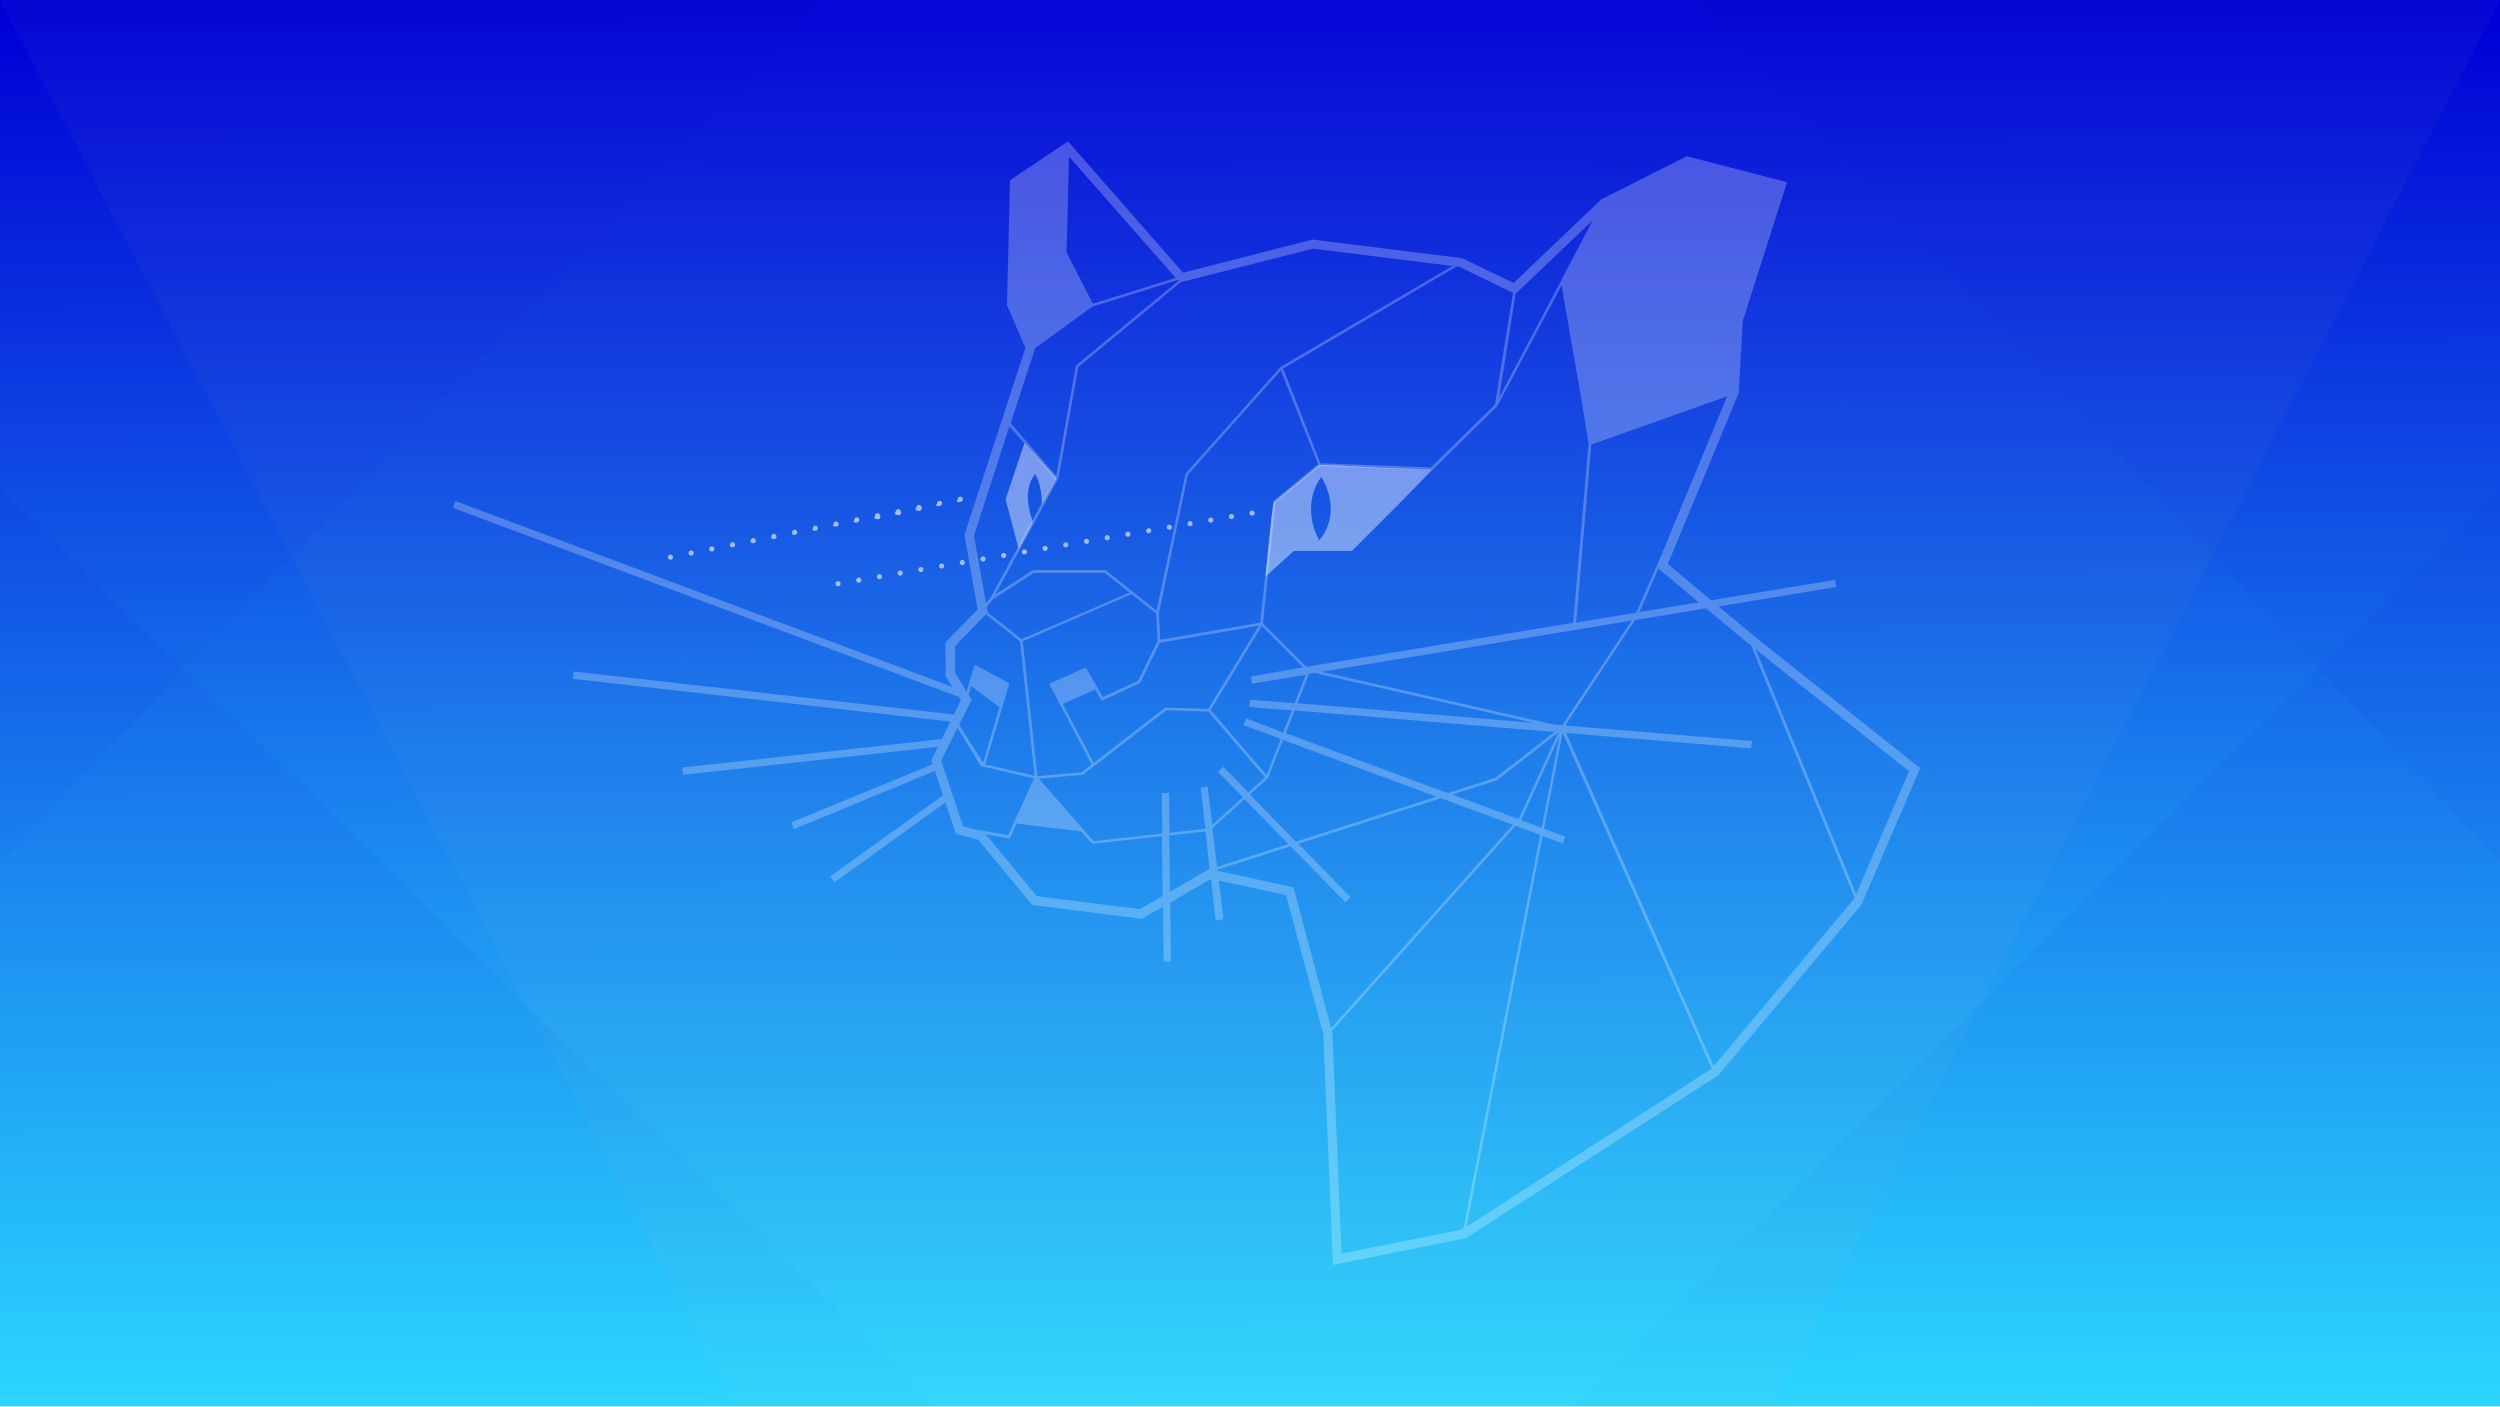
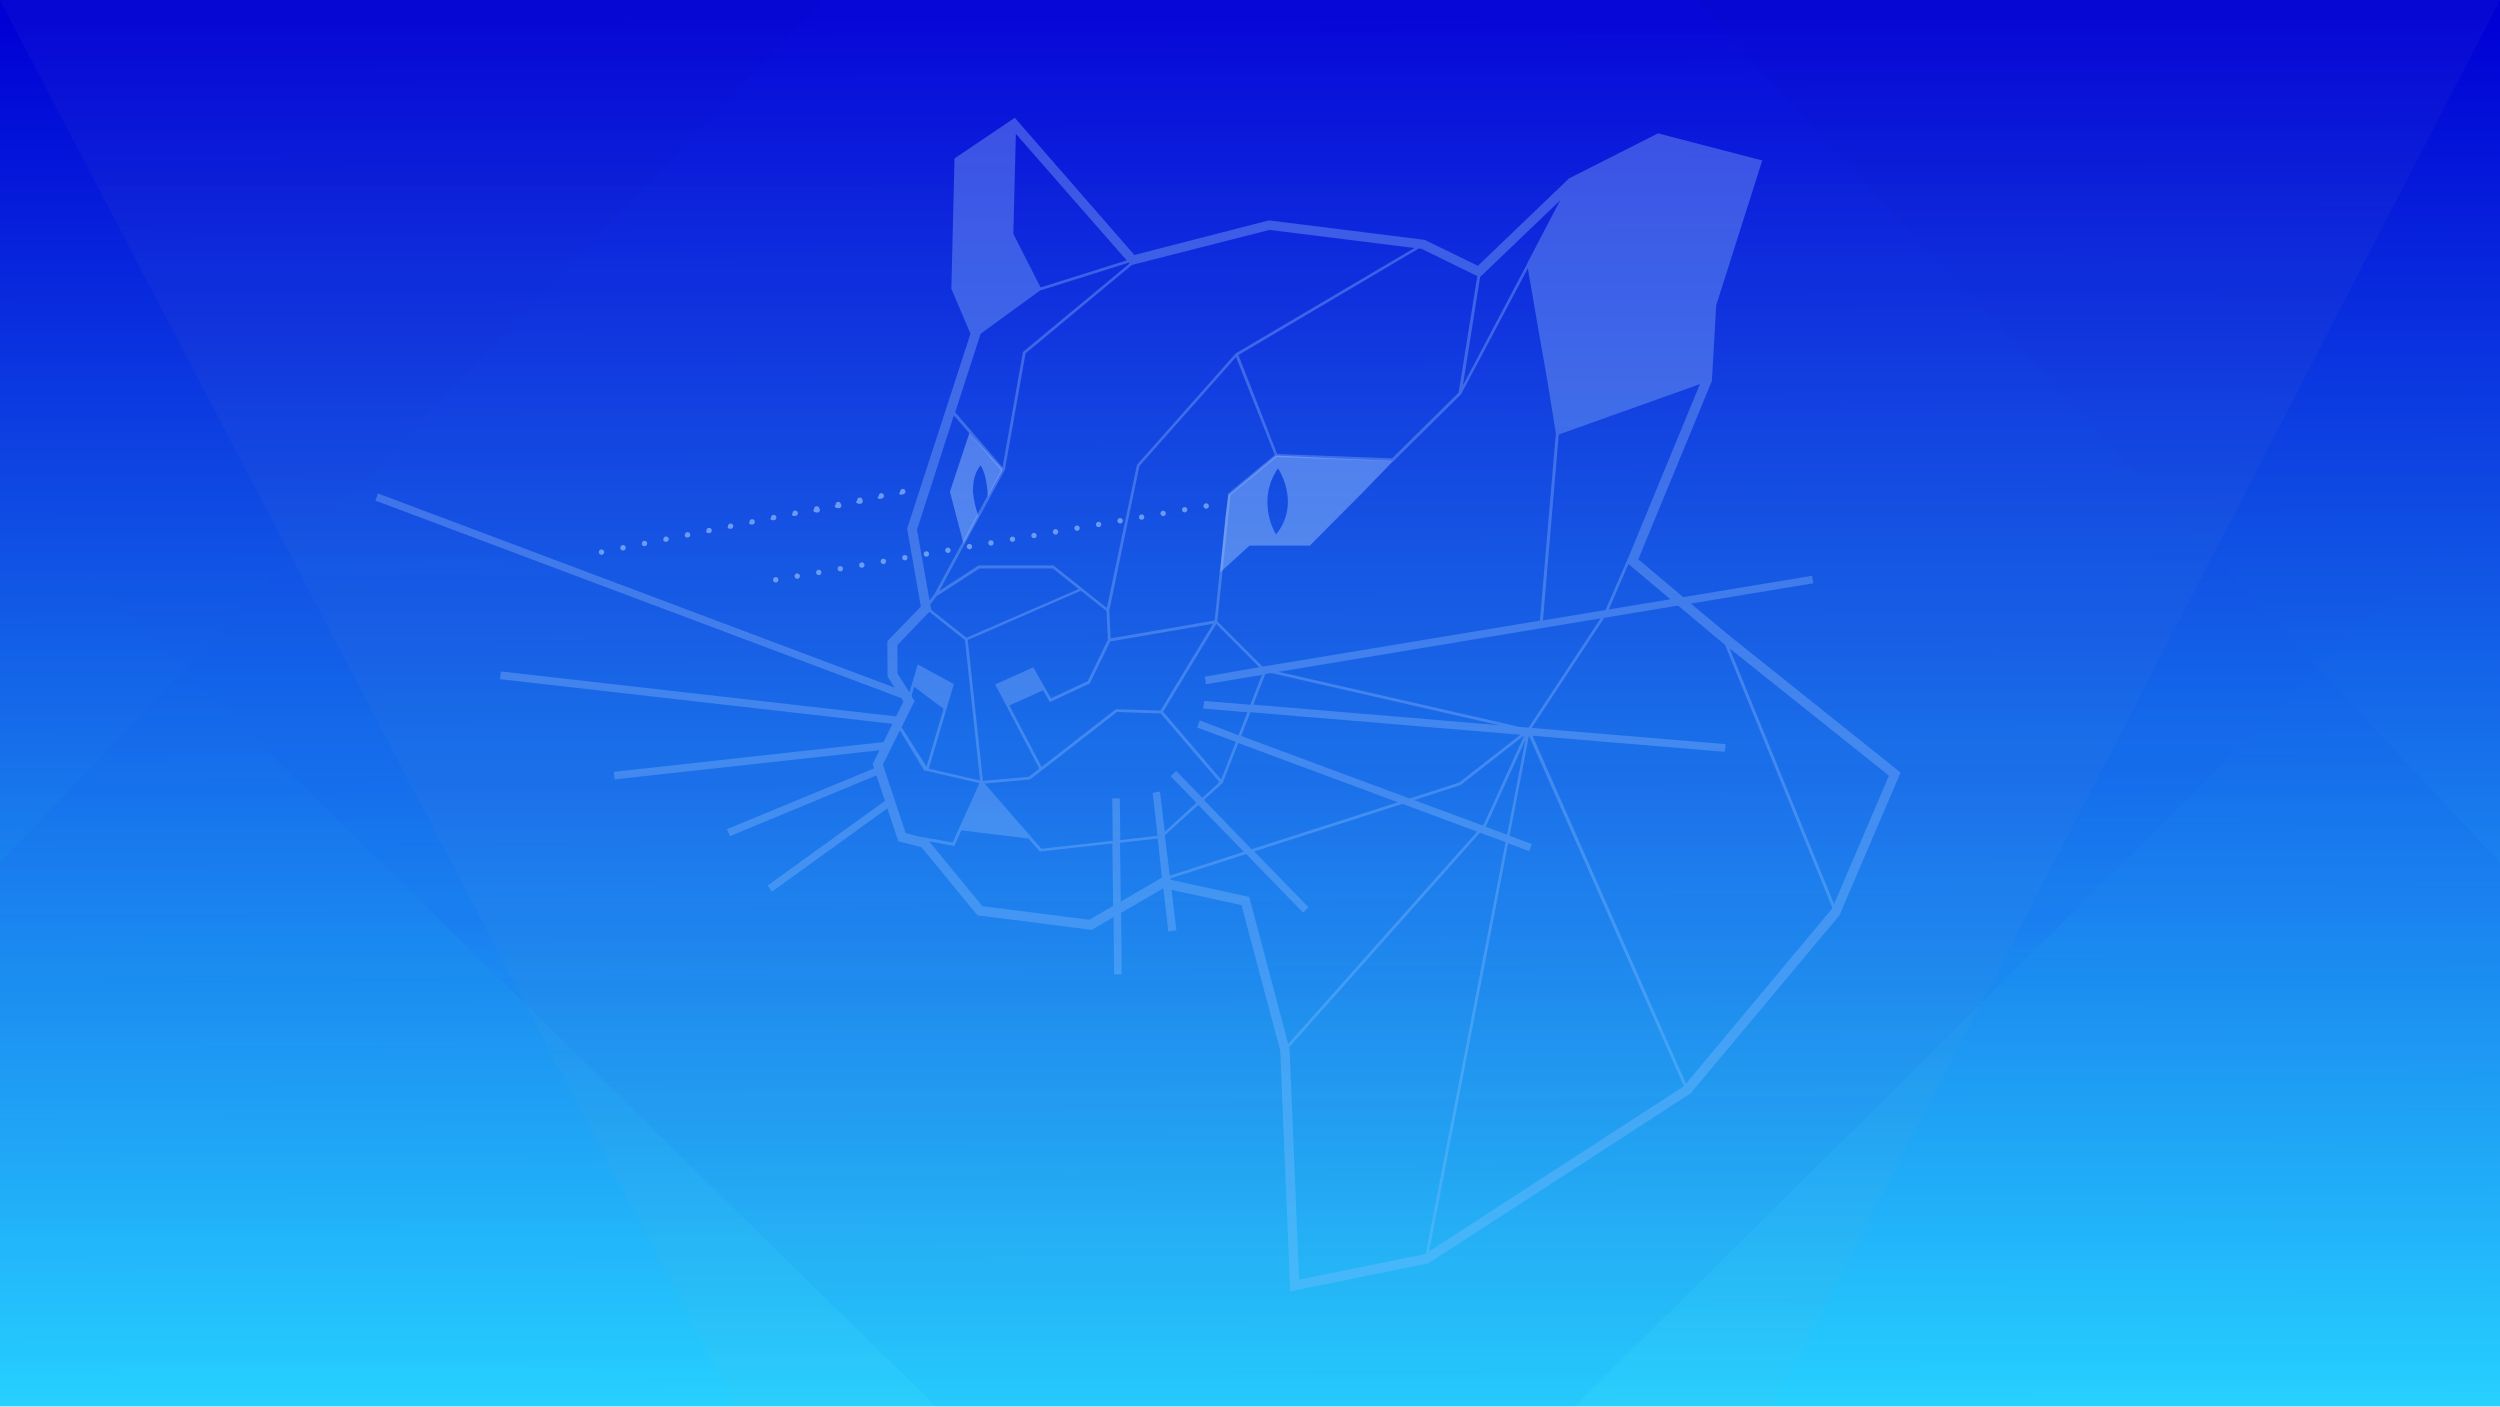
- <svg xmlns="http://www.w3.org/2000/svg" style="isolation:isolate" viewBox="0 0 4096 2304" width="4096pt" height="2304pt" version="1.1" id="svg24">
+ <svg xmlns="http://www.w3.org/2000/svg" xmlns:xlink="http://www.w3.org/1999/xlink" style="isolation:isolate" viewBox="0 0 3072 1728" width="4096" height="2304" version="1.1" id="svg24">
  <defs id="defs5">
+     <linearGradient id="linearGradient881">
+       <stop style="stop-color:#aaccff;stop-opacity:0.102" offset="0" id="stop877" />
+       <stop style="stop-color:#000000;stop-opacity:0.102" offset="1" id="stop879" />
+     </linearGradient>
+     <linearGradient id="linearGradient867">
+       <stop style="stop-color:#aaccff;stop-opacity:0.031" offset="0" id="stop863" />
+       <stop style="stop-color:#000000;stop-opacity:0.102" offset="1" id="stop865" />
+     </linearGradient>
    <clipPath id="_clipPath_iATqGFxonEViPBnL5ZywIMgvc1yaWggz">
-       <rect width="4096" height="2304" id="rect2" />
+       <rect width="4096" height="2304" id="rect2" x="0" y="0" />
    </clipPath>
+     <linearGradient xlink:href="#linearGradient867" id="linearGradient869" x1="1468.902" y1="5.031" x2="1467.132" y2="1728.387" gradientUnits="userSpaceOnUse" />
+     <linearGradient xlink:href="#linearGradient881" id="linearGradient883" x1="1459.58" y1="7.602" x2="1480.182" y2="1726.948" gradientUnits="userSpaceOnUse" />
  </defs>
-   <g clip-path="url(#_clipPath_iATqGFxonEViPBnL5ZywIMgvc1yaWggz)" id="g22">
-     <linearGradient id="_lgradient_3" x1="0.506" y1="0.009" x2="0.508" y2="1.002" gradientTransform="matrix(4096,0,0,2304,0,0)" gradientUnits="userSpaceOnUse">
+   <g clip-path="url(#_clipPath_iATqGFxonEViPBnL5ZywIMgvc1yaWggz)" id="g22" transform="scale(0.75)">
+     <linearGradient id="_lgradient_3" x1="0.506" y1="0.009" x2="0.508" y2="1.002" gradientTransform="scale(4096,2304)" gradientUnits="userSpaceOnUse">
      <stop offset="0%" stop-opacity="1" style="stop-color:#0000d4;stop-opacity:1" id="stop7" />
      <stop offset="100%" stop-opacity="1" style="stop-color:#2ad4ff;stop-opacity:1" id="stop9" />
    </linearGradient>
-     <rect x="0" y="0" width="4096" height="2304" transform="matrix(1,0,0,1,0,0)" fill="url(#_lgradient_3)" id="rect12" />
+     <rect x="0" y="0" width="4096" height="2304" fill="url(#_lgradient_3)" id="rect12" style="fill:url(#_lgradient_3)" />
    <g opacity="0.04" id="g16">
-       <path d=" M 0 0 L 4096 0 L 2904.178 2304 L 1206.044 2304 L 0 0 Z " fill="rgb(189,189,189)" style="mix-blend-mode:darken;" id="path14" />
+       <path d="M 0,0 H 4096 L 2904.178,2304 H 1206.044 Z" fill="#bdbdbd" style="mix-blend-mode:darken" id="path14" />
    </g>
-     <path d=" M 0 1413.032 L 1348.267 0 L 2776.178 0 L 4096 1413.032 L 4096 2304 L 0 2304 L 0 1413.032 Z " fill="rgb(132,132,132)" style="mix-blend-mode:overlay;" id="path18" />
-     <path d=" M 0 801.28 L 0 0 L 4096 0 L 4096 801.28 L 2579.911 2304 L 1533.156 2304 L 0 801.28 Z " fill="rgb(134,134,134)" style="mix-blend-mode:overlay;" id="path20" />
  </g>
-   <g id="Layer_7" data-name="Layer 7" transform="matrix(6.78482,0,0,6.78483,703.9369,205.9233)" style="fill:#ffffff;opacity:0.6">
-     <path class="cls-1" d="m 98,110.71 a 0.63,0.63 0 0 1 0.51,-0.73 v 0 a 0.62,0.62 0 0 1 0.72,0.52 v 0 a 0.62,0.62 0 0 1 -0.51,0.72 H 98.61 A 0.63,0.63 0 0 1 98,110.71 Z m 5,-0.86 a 0.62,0.62 0 0 1 0.51,-0.72 v 0 a 0.62,0.62 0 0 1 0.72,0.51 v 0 a 0.62,0.62 0 0 1 -0.51,0.72 h -0.1 A 0.62,0.62 0 0 1 103,109.85 Z m 5,-0.85 a 0.62,0.62 0 0 1 0.51,-0.72 v 0 a 0.62,0.62 0 0 1 0.72,0.51 v 0 a 0.62,0.62 0 0 1 -0.51,0.72 h -0.1 A 0.63,0.63 0 0 1 108,109 Z m 5,-0.85 a 0.62,0.62 0 0 1 0.51,-0.72 v 0 a 0.63,0.63 0 0 1 0.73,0.51 v 0 a 0.63,0.63 0 0 1 -0.51,0.72 h -0.11 A 0.64,0.64 0 0 1 113,108.15 Z m 5,-0.86 a 0.64,0.64 0 0 1 0.52,-0.72 v 0 a 0.62,0.62 0 0 1 0.72,0.51 v 0 a 0.63,0.63 0 0 1 -0.51,0.73 h -0.11 A 0.63,0.63 0 0 1 118,107.29 Z m 5,-0.85 a 0.62,0.62 0 0 1 0.51,-0.72 v 0 a 0.62,0.62 0 0 1 0.72,0.51 v 0 a 0.63,0.63 0 0 1 -0.51,0.72 h -0.11 A 0.62,0.62 0 0 1 123,106.44 Z m 5,-0.85 a 0.62,0.62 0 0 1 0.51,-0.72 v 0 a 0.62,0.62 0 0 1 0.72,0.51 v 0 a 0.62,0.62 0 0 1 -0.51,0.72 h -0.11 A 0.62,0.62 0 0 1 128,105.59 Z m 5,-0.86 a 0.62,0.62 0 0 1 0.51,-0.72 v 0 a 0.63,0.63 0 0 1 0.72,0.51 v 0 a 0.63,0.63 0 0 1 -0.51,0.73 h -0.11 A 0.61,0.61 0 0 1 133,104.73 Z m 5,-0.85 a 0.62,0.62 0 0 1 0.51,-0.72 v 0 a 0.62,0.62 0 0 1 0.72,0.51 v 0 a 0.62,0.62 0 0 1 -0.51,0.72 h -0.11 A 0.61,0.61 0 0 1 138,103.88 Z m 5,-0.85 a 0.62,0.62 0 0 1 0.51,-0.72 v 0 a 0.62,0.62 0 0 1 0.72,0.51 v 0 a 0.62,0.62 0 0 1 -0.51,0.72 h -0.11 A 0.63,0.63 0 0 1 143,103 Z m 5,-0.86 a 0.61,0.61 0 0 1 0.51,-0.71 v 0 a 0.62,0.62 0 0 1 0.72,0.51 v 0 a 0.62,0.62 0 0 1 -0.51,0.72 h -0.1 A 0.63,0.63 0 0 1 148,102.17 Z m 5,-0.85 a 0.62,0.62 0 0 1 0.51,-0.72 v 0 a 0.62,0.62 0 0 1 0.72,0.51 v 0 a 0.62,0.62 0 0 1 -0.51,0.72 h -0.11 A 0.62,0.62 0 0 1 153,101.32 Z m 5,-0.85 a 0.62,0.62 0 0 1 0.51,-0.72 v 0 a 0.62,0.62 0 0 1 0.72,0.51 v 0 a 0.62,0.62 0 0 1 -0.51,0.72 h -0.1 A 0.63,0.63 0 0 1 158,100.47 Z m 5,-0.85 a 0.63,0.63 0 0 1 0.51,-0.73 v 0 a 0.64,0.64 0 0 1 0.73,0.52 v 0 a 0.64,0.64 0 0 1 -0.52,0.72 h -0.1 A 0.63,0.63 0 0 1 163,99.62 Z m 5,-0.86 a 0.63,0.63 0 0 1 0.51,-0.72 v 0 a 0.63,0.63 0 0 1 0.73,0.51 v 0 a 0.63,0.63 0 0 1 -0.52,0.72 h -0.1 A 0.62,0.62 0 0 1 168,98.76 Z m 5,-0.85 a 0.63,0.63 0 0 1 0.52,-0.72 v 0 a 0.62,0.62 0 0 1 0.72,0.51 v 0 a 0.64,0.64 0 0 1 -0.52,0.72 h -0.1 A 0.63,0.63 0 0 1 173,97.91 Z m 5,-0.85 a 0.63,0.63 0 0 1 0.51,-0.72 v 0 a 0.63,0.63 0 0 1 0.73,0.51 v 0 a 0.62,0.62 0 0 1 -0.51,0.72 h -0.11 A 0.64,0.64 0 0 1 178,97.06 Z m 5,-0.86 a 0.62,0.62 0 0 1 0.51,-0.72 v 0 a 0.62,0.62 0 0 1 0.72,0.51 v 0 a 0.62,0.62 0 0 1 -0.51,0.72 h -0.11 A 0.61,0.61 0 0 1 183,96.2 Z m 5,-0.85 a 0.62,0.62 0 0 1 0.51,-0.72 v 0 a 0.62,0.62 0 0 1 0.72,0.51 v 0 a 0.62,0.62 0 0 1 -0.51,0.72 h -0.11 A 0.62,0.62 0 0 1 188,95.35 Z m 5,-0.85 a 0.62,0.62 0 0 1 0.51,-0.72 v 0 a 0.62,0.62 0 0 1 0.72,0.51 v 0 a 0.62,0.62 0 0 1 -0.51,0.72 h -0.11 A 0.62,0.62 0 0 1 193,94.5 Z m 5,-0.86 a 0.62,0.62 0 0 1 0.51,-0.72 v 0 a 0.63,0.63 0 0 1 0.72,0.51 v 0 a 0.63,0.63 0 0 1 -0.51,0.73 h -0.11 A 0.61,0.61 0 0 1 198,93.64 Z" id="path8" style="fill:#ffffff" />
-     <path class="cls-1" d="m 57.53,104.32 a 0.64,0.64 0 0 1 0.5,-0.74 v 0 a 0.63,0.63 0 0 1 0.73,0.5 v 0 a 0.62,0.62 0 0 1 -0.49,0.73 h -0.12 a 0.63,0.63 0 0 1 -0.62,-0.49 z m 5,-1 a 0.63,0.63 0 0 1 0.49,-0.74 v 0 a 0.63,0.63 0 0 1 0.74,0.49 v 0 a 0.63,0.63 0 0 1 -0.5,0.74 h -0.12 a 0.63,0.63 0 0 1 -0.63,-0.47 z m 5,-1 a 0.62,0.62 0 0 1 0.49,-0.73 v 0 a 0.63,0.63 0 0 1 0.74,0.49 v 0 a 0.64,0.64 0 0 1 -0.5,0.74 H 68.1 a 0.63,0.63 0 0 1 -0.61,-0.47 z m 5,-1 a 0.62,0.62 0 0 1 0.49,-0.73 v 0 a 0.61,0.61 0 0 1 0.73,0.49 v 0 a 0.61,0.61 0 0 1 -0.49,0.73 v 0 h -0.12 v 0 a 0.62,0.62 0 0 1 -0.67,-0.44 z m 5,-1 a 0.63,0.63 0 0 1 0.5,-0.73 v 0 a 0.62,0.62 0 0 1 0.73,0.49 v 0 a 0.61,0.61 0 0 1 -0.49,0.73 h -0.13 a 0.62,0.62 0 0 1 -0.7,-0.42 z m 5,-1 a 0.61,0.61 0 0 1 0.49,-0.73 v 0 a 0.63,0.63 0 0 1 0.74,0.49 v 0 a 0.63,0.63 0 0 1 -0.5,0.73 H 83 a 0.62,0.62 0 0 1 -0.58,-0.4 z m 5,-1 a 0.63,0.63 0 0 1 0.49,-0.74 v 0 a 0.63,0.63 0 0 1 0.73,0.5 v 0 a 0.62,0.62 0 0 1 -0.49,0.73 H 88 a 0.63,0.63 0 0 1 -0.6,-0.38 z m 5,-1 a 0.62,0.62 0 0 1 0.49,-0.73 v 0 a 0.62,0.62 0 0 1 0.73,0.49 v 0 a 0.63,0.63 0 0 1 -0.49,0.74 H 93 a 0.62,0.62 0 0 1 -0.62,-0.38 z m 5,-1 a 0.63,0.63 0 0 1 0.49,-0.73 v 0 a 0.63,0.63 0 0 1 0.74,0.49 v 0 a 0.63,0.63 0 0 1 -0.49,0.74 H 98 a 0.63,0.63 0 0 1 -0.65,-0.36 z m 5,-1 a 0.61,0.61 0 0 1 0.49,-0.73 v 0 a 0.63,0.63 0 0 1 0.74,0.49 v 0 a 0.63,0.63 0 0 1 -0.5,0.73 v 0 h -0.12 v 0 a 0.63,0.63 0 0 1 -0.81,-0.33 z m 5,-1 a 0.61,0.61 0 0 1 0.49,-0.73 v 0 a 0.61,0.61 0 0 1 0.73,0.49 v 0 A 0.61,0.61 0 0 1 108,95 h -0.12 a 0.62,0.62 0 0 1 -0.57,-0.5 z m 5,-1 a 0.64,0.64 0 0 1 0.5,-0.74 v 0 a 0.64,0.64 0 0 1 0.73,0.5 v 0 A 0.62,0.62 0 0 1 113,94 h -0.13 a 0.62,0.62 0 0 1 -0.59,-0.48 z m 5,-1 a 0.63,0.63 0 0 1 0.49,-0.74 v 0 a 0.64,0.64 0 0 1 0.74,0.49 v 0 A 0.64,0.64 0 0 1 118,93 h -0.13 a 0.63,0.63 0 0 1 -0.61,-0.46 z m 5,-1 a 0.63,0.63 0 0 1 0.49,-0.74 v 0 a 0.61,0.61 0 0 1 0.73,0.49 v 0 a 0.63,0.63 0 0 1 -0.49,0.74 h -0.12 a 0.63,0.63 0 0 1 -0.9,-0.25 z m 5,-1 a 0.62,0.62 0 0 1 0.49,-0.73 v 0 a 0.62,0.62 0 0 1 0.73,0.49 v 0 a 0.63,0.63 0 0 1 -0.49,0.74 h -0.12 a 0.62,0.62 0 0 1 -0.92,-0.25 z" id="path10" style="fill:#ffffff" />
-     <path class="cls-1" d="m 229.26,82.57 v 0 L 214.88,81.88 203.8,91 l -0.65,4.88 -1.3,13 6.84,-6.19 h 14 l 12.38,-12.38 7,-7.2 z m -14.42,17.55 a 15,15 0 0 1 -2,-7.63 13.28,13.28 0 0 1 2.46,-7.67 15,15 0 0 1 2.3,7.8 11.79,11.79 0 0 1 -2.76,7.5 z" id="path12" style="fill:#ffffff;opacity:0.7" />
-     <path class="cls-1" d="m 144.43,90.18 c 0,-3.33 0.85,-4.84 1.76,-6.05 1.69,2.52 1.68,7.3 1.68,7.3 l 3.48,-6.3 -7.73,-8.48 -4.54,13.59 3.15,11.94 3.44,-6.43 a 22,22 0 0 1 -1.24,-5.57 z" id="path14-3" style="fill:#ffffff;opacity:0.7" />
+   <g id="Layer_7" data-name="Layer 7" transform="matrix(5.289519,0,0,5.314789,431.5758,124.6601)" style="opacity:0.6;fill:#ffffff">
+     <path class="cls-1" d="m 98,110.71 a 0.63,0.63 0 0 1 0.51,-0.73 v 0 a 0.62,0.62 0 0 1 0.72,0.52 v 0 a 0.62,0.62 0 0 1 -0.51,0.72 H 98.61 A 0.63,0.63 0 0 1 98,110.71 Z m 5,-0.86 a 0.62,0.62 0 0 1 0.51,-0.72 v 0 a 0.62,0.62 0 0 1 0.72,0.51 v 0 a 0.62,0.62 0 0 1 -0.51,0.72 h -0.1 A 0.62,0.62 0 0 1 103,109.85 Z m 5,-0.85 a 0.62,0.62 0 0 1 0.51,-0.72 v 0 a 0.62,0.62 0 0 1 0.72,0.51 v 0 a 0.62,0.62 0 0 1 -0.51,0.72 h -0.1 A 0.63,0.63 0 0 1 108,109 Z m 5,-0.85 a 0.62,0.62 0 0 1 0.51,-0.72 v 0 a 0.63,0.63 0 0 1 0.73,0.51 v 0 a 0.63,0.63 0 0 1 -0.51,0.72 h -0.11 A 0.64,0.64 0 0 1 113,108.15 Z m 5,-0.86 a 0.64,0.64 0 0 1 0.52,-0.72 v 0 a 0.62,0.62 0 0 1 0.72,0.51 v 0 a 0.63,0.63 0 0 1 -0.51,0.73 h -0.11 A 0.63,0.63 0 0 1 118,107.29 Z m 5,-0.85 a 0.62,0.62 0 0 1 0.51,-0.72 v 0 a 0.62,0.62 0 0 1 0.72,0.51 v 0 a 0.63,0.63 0 0 1 -0.51,0.72 h -0.11 A 0.62,0.62 0 0 1 123,106.44 Z m 5,-0.85 a 0.62,0.62 0 0 1 0.51,-0.72 v 0 a 0.62,0.62 0 0 1 0.72,0.51 v 0 a 0.62,0.62 0 0 1 -0.51,0.72 h -0.11 A 0.62,0.62 0 0 1 128,105.59 Z m 5,-0.86 a 0.62,0.62 0 0 1 0.51,-0.72 v 0 a 0.63,0.63 0 0 1 0.72,0.51 v 0 a 0.63,0.63 0 0 1 -0.51,0.73 h -0.11 A 0.61,0.61 0 0 1 133,104.73 Z m 5,-0.85 a 0.62,0.62 0 0 1 0.51,-0.72 v 0 a 0.62,0.62 0 0 1 0.72,0.51 v 0 a 0.62,0.62 0 0 1 -0.51,0.72 h -0.11 A 0.61,0.61 0 0 1 138,103.88 Z m 5,-0.85 a 0.62,0.62 0 0 1 0.51,-0.72 v 0 a 0.62,0.62 0 0 1 0.72,0.51 v 0 a 0.62,0.62 0 0 1 -0.51,0.72 h -0.11 A 0.63,0.63 0 0 1 143,103 Z m 5,-0.86 a 0.61,0.61 0 0 1 0.51,-0.71 v 0 a 0.62,0.62 0 0 1 0.72,0.51 v 0 a 0.62,0.62 0 0 1 -0.51,0.72 h -0.1 A 0.63,0.63 0 0 1 148,102.17 Z m 5,-0.85 a 0.62,0.62 0 0 1 0.51,-0.72 v 0 a 0.62,0.62 0 0 1 0.72,0.51 v 0 a 0.62,0.62 0 0 1 -0.51,0.72 h -0.11 A 0.62,0.62 0 0 1 153,101.32 Z m 5,-0.85 a 0.62,0.62 0 0 1 0.51,-0.72 v 0 a 0.62,0.62 0 0 1 0.72,0.51 v 0 a 0.62,0.62 0 0 1 -0.51,0.72 h -0.1 A 0.63,0.63 0 0 1 158,100.47 Z m 5,-0.85 a 0.63,0.63 0 0 1 0.51,-0.73 v 0 a 0.64,0.64 0 0 1 0.73,0.52 v 0 a 0.64,0.64 0 0 1 -0.52,0.72 h -0.1 A 0.63,0.63 0 0 1 163,99.62 Z m 5,-0.86 a 0.63,0.63 0 0 1 0.51,-0.72 v 0 a 0.63,0.63 0 0 1 0.73,0.51 v 0 a 0.63,0.63 0 0 1 -0.52,0.72 h -0.1 A 0.62,0.62 0 0 1 168,98.76 Z m 5,-0.85 a 0.63,0.63 0 0 1 0.52,-0.72 v 0 a 0.62,0.62 0 0 1 0.72,0.51 v 0 a 0.64,0.64 0 0 1 -0.52,0.72 h -0.1 A 0.63,0.63 0 0 1 173,97.91 Z m 5,-0.85 a 0.63,0.63 0 0 1 0.51,-0.72 v 0 a 0.63,0.63 0 0 1 0.73,0.51 v 0 a 0.62,0.62 0 0 1 -0.51,0.72 h -0.11 A 0.64,0.64 0 0 1 178,97.06 Z m 5,-0.86 a 0.62,0.62 0 0 1 0.51,-0.72 v 0 a 0.62,0.62 0 0 1 0.72,0.51 v 0 a 0.62,0.62 0 0 1 -0.51,0.72 h -0.11 A 0.61,0.61 0 0 1 183,96.2 Z m 5,-0.85 a 0.62,0.62 0 0 1 0.51,-0.72 v 0 a 0.62,0.62 0 0 1 0.72,0.51 v 0 a 0.62,0.62 0 0 1 -0.51,0.72 h -0.11 A 0.62,0.62 0 0 1 188,95.35 Z m 5,-0.85 a 0.62,0.62 0 0 1 0.51,-0.72 v 0 a 0.62,0.62 0 0 1 0.72,0.51 v 0 a 0.62,0.62 0 0 1 -0.51,0.72 h -0.11 A 0.62,0.62 0 0 1 193,94.5 Z m 5,-0.86 a 0.62,0.62 0 0 1 0.51,-0.72 v 0 a 0.63,0.63 0 0 1 0.72,0.51 v 0 a 0.63,0.63 0 0 1 -0.51,0.73 h -0.11 A 0.61,0.61 0 0 1 198,93.64 Z" id="path8" style="fill:#aaccff;fill-opacity:1" />
+     <path class="cls-1" d="m 57.53,104.32 a 0.64,0.64 0 0 1 0.5,-0.74 v 0 a 0.63,0.63 0 0 1 0.73,0.5 v 0 a 0.62,0.62 0 0 1 -0.49,0.73 h -0.12 a 0.63,0.63 0 0 1 -0.62,-0.49 z m 5,-1 a 0.63,0.63 0 0 1 0.49,-0.74 v 0 a 0.63,0.63 0 0 1 0.74,0.49 v 0 a 0.63,0.63 0 0 1 -0.5,0.74 h -0.12 a 0.63,0.63 0 0 1 -0.63,-0.47 z m 5,-1 a 0.62,0.62 0 0 1 0.49,-0.73 v 0 a 0.63,0.63 0 0 1 0.74,0.49 v 0 a 0.64,0.64 0 0 1 -0.5,0.74 H 68.1 a 0.63,0.63 0 0 1 -0.61,-0.47 z m 5,-1 a 0.62,0.62 0 0 1 0.49,-0.73 v 0 a 0.61,0.61 0 0 1 0.73,0.49 v 0 a 0.61,0.61 0 0 1 -0.49,0.73 v 0 h -0.12 v 0 a 0.62,0.62 0 0 1 -0.67,-0.44 z m 5,-1 a 0.63,0.63 0 0 1 0.5,-0.73 v 0 a 0.62,0.62 0 0 1 0.73,0.49 v 0 a 0.61,0.61 0 0 1 -0.49,0.73 h -0.13 a 0.62,0.62 0 0 1 -0.7,-0.42 z m 5,-1 a 0.61,0.61 0 0 1 0.49,-0.73 v 0 a 0.63,0.63 0 0 1 0.74,0.49 v 0 a 0.63,0.63 0 0 1 -0.5,0.73 H 83 a 0.62,0.62 0 0 1 -0.58,-0.4 z m 5,-1 a 0.63,0.63 0 0 1 0.49,-0.74 v 0 a 0.63,0.63 0 0 1 0.73,0.5 v 0 a 0.62,0.62 0 0 1 -0.49,0.73 H 88 a 0.63,0.63 0 0 1 -0.6,-0.38 z m 5,-1 a 0.62,0.62 0 0 1 0.49,-0.73 v 0 a 0.62,0.62 0 0 1 0.73,0.49 v 0 a 0.63,0.63 0 0 1 -0.49,0.74 H 93 a 0.62,0.62 0 0 1 -0.62,-0.38 z m 5,-1 a 0.63,0.63 0 0 1 0.49,-0.73 v 0 a 0.63,0.63 0 0 1 0.74,0.49 v 0 a 0.63,0.63 0 0 1 -0.49,0.74 H 98 a 0.63,0.63 0 0 1 -0.65,-0.36 z m 5,-1 a 0.61,0.61 0 0 1 0.49,-0.73 v 0 a 0.63,0.63 0 0 1 0.74,0.49 v 0 a 0.63,0.63 0 0 1 -0.5,0.73 v 0 h -0.12 v 0 a 0.63,0.63 0 0 1 -0.81,-0.33 z m 5,-1 a 0.61,0.61 0 0 1 0.49,-0.73 v 0 a 0.61,0.61 0 0 1 0.73,0.49 v 0 A 0.61,0.61 0 0 1 108,95 h -0.12 a 0.62,0.62 0 0 1 -0.57,-0.5 z m 5,-1 a 0.64,0.64 0 0 1 0.5,-0.74 v 0 a 0.64,0.64 0 0 1 0.73,0.5 v 0 A 0.62,0.62 0 0 1 113,94 h -0.13 a 0.62,0.62 0 0 1 -0.59,-0.48 z m 5,-1 a 0.63,0.63 0 0 1 0.49,-0.74 v 0 a 0.64,0.64 0 0 1 0.74,0.49 v 0 A 0.64,0.64 0 0 1 118,93 h -0.13 a 0.63,0.63 0 0 1 -0.61,-0.46 z m 5,-1 a 0.63,0.63 0 0 1 0.49,-0.74 v 0 a 0.61,0.61 0 0 1 0.73,0.49 v 0 a 0.63,0.63 0 0 1 -0.49,0.74 h -0.12 a 0.63,0.63 0 0 1 -0.9,-0.25 z m 5,-1 a 0.62,0.62 0 0 1 0.49,-0.73 v 0 a 0.62,0.62 0 0 1 0.73,0.49 v 0 a 0.63,0.63 0 0 1 -0.49,0.74 h -0.12 a 0.62,0.62 0 0 1 -0.92,-0.25 z" id="path10" style="fill:#aaccff;fill-opacity:1" />
+     <path class="cls-1" d="m 229.26,82.57 v 0 L 214.88,81.88 203.8,91 l -0.65,4.88 -1.3,13 6.84,-6.19 h 14 l 12.38,-12.38 7,-7.2 z m -14.42,17.55 a 15,15 0 0 1 -2,-7.63 13.28,13.28 0 0 1 2.46,-7.67 15,15 0 0 1 2.3,7.8 11.79,11.79 0 0 1 -2.76,7.5 z" id="path12" style="opacity:0.7;fill:#aaccff;fill-opacity:1" />
+     <path class="cls-1" d="m 144.43,90.18 c 0,-3.33 0.85,-4.84 1.76,-6.05 1.69,2.52 1.68,7.3 1.68,7.3 l 3.48,-6.3 -7.73,-8.48 -4.54,13.59 3.15,11.94 3.44,-6.43 a 22,22 0 0 1 -1.24,-5.57 z" id="path14-3" style="opacity:0.7;fill:#aaccff;fill-opacity:1" />
  </g>
-   <g id="Whiskers" transform="matrix(6.78482,0,0,6.78483,703.9369,205.9233)" style="fill:#ffffff;opacity:0.5">
-     <path class="cls-2" d="m 311.21,116.09 28.07,-4.63 0.38,-0.06 -0.3,-1.73 -29.92,4.94 -10.44,-8.75 17.1,-41.27 1,-17.48 10.69,-33.46 -24.21,-6.27 -20.67,10.42 -21.17,20.2 -12.38,-6 -36.18,-4.5 -31.25,8 -27.78,-31.72 -14,9.4 -0.73,30.14 4.44,10.37 -14.72,45.1 3.2,18 -7.79,8 0.06,8.17 1.63,2.57 -120.02,-44.89 -0.61,1.64 122.17,45.66 0.51,0.8 -1.71,3.44 -91.44,-10.35 h -0.37 l -0.2,1.74 91.18,10.32 -2.1,4.23 L 61,155 l 0.2,1.74 61.53,-6.74 -1.59,3.2 0.34,1 -34.18,14.05 0.67,1.62 34.03,-14.05 2,5.88 -27.27,19.59 1,1.42 26.82,-19.27 2.54,7.61 5.39,1.38 13,15.74 26.52,3.36 5.1,-2.95 0.14,13.25 h 1.75 l -0.15,-14.23 9.83,-5.68 v 0 l 1.16,10 1.85,-0.3 -1.11,-9.34 16.24,3.52 9,33.59 2.33,55.71 32.13,-6.49 60.73,-39.18 0.14,-0.09 34.59,-41.18 14.2,-33 -40.4,-32.16 z m -102.59,67.84 -18.35,-4 v -0.29 l 17.63,-5.64 13.24,13.54 1.25,-1.23 -12.62,-12.91 34.43,-11 17.37,6.42 -43.9,49.11 z m -62,2.12 -12.38,-15 5.79,1.1 h 0.06 l 1.65,-3.63 15.59,1.9 2.63,3 16.86,-1.86 0.18,14.44 -5.54,3.2 z m -17.82,-16.88 -5.28,-15.85 3.94,-7.94 5.72,9.43 0.13,-0.08 v 0 h 0.21 v 0 l 2.82,0.66 9.62,2.22 -2.13,4.7 -4.11,9 -7.62,-1.31 v 0 l -0.37,-0.07 z M 140,72.58 151,85.29 135.43,114 v 0 l -1.08,1.39 L 131.44,99 Z M 160.15,43 153.81,30.62 154.4,7.48 180.15,36.75 Z m -13.94,10.71 13.8,-10 20.61,-6.44 0.18,0.21 -24.75,20.44 -4.74,26.67 -11,-12.73 z m 116.61,113.7 -15.92,-5.88 10.76,-3.44 14.87,-11.56 -9.38,20.52 z m -102.09,-31.26 1.56,2.72 9.28,-4.3 4.76,-9.72 23.89,-4.09 -12.22,20.08 -10.24,-0.32 h -0.12 l -17.25,13.35 -7.5,-14.21 z M 204.26,91 215,82.2 l 26.94,1 h 0.14 l 15.75,-15.5 v 0 l 15.51,-29.12 2.48,14.36 2.08,11.77 1.95,12 v 0 l -3.7,43.33 -64.44,10.64 -10.5,-10.48 z m -7.13,52.11 -0.61,1.64 9,3.32 -3.42,8.73 -13.5,-15.7 12.36,-20.3 10,10 -12.67,2.2 0.29,1.73 13,-2.15 -2.71,6.91 -10.37,-0.86 h -0.36 l -0.22,1.73 10.28,0.86 -2.09,5.33 z m 74.22,1.49 -55.94,-12.73 74.85,-12.36 -16.74,25.27 z m -57.63,-12.45 53,12.07 -57.16,-4.76 2.78,-7.08 z m -66.59,25.54 10.44,-0.92 h 0.09 l 0.06,-0.05 3,-2.28 v 0 l 17.16,-13.28 10.16,0.32 13.68,15.9 -4,3.63 -6.07,-6.21 -1.3,1.2 6,6.15 -7.35,6.71 -1.12,-9.3 -1.69,0.3 1.13,9.91 -8.66,1 -0.11,-9.64 h -1.75 l 0.11,9.81 -16.58,1.84 z m 41.87,11.96 7.78,-7 10.58,10.83 -17.2,5.52 z m 9.08,-8.16 4.35,-3.91 v 0 l 3.63,-9.25 37.1,13.7 -34,10.86 z m 59.28,-4 -11.49,3.68 -39.13,-14.47 2.16,-5.49 62.71,5.21 z m 61.38,-7.15 h 0.35 l 0.22,-1.74 -45.09,-3.75 16.88,-25.47 17.14,-2.83 9.83,8.2 1.05,0.84 24.93,60.77 -0.19,0.45 -33.78,40.29 -35.65,-80.45 z m -26.59,-32.88 4.56,-10.52 9.76,8.16 z m -0.77,0.13 -14.53,2.41 3.67,-43 32.8,-11.65 -16.39,39.55 z m -10.53,-94.73 -7.6,14.47 v 0.08 0 l -15,28.24 4,-25.06 z m -32.14,11.24 12.89,6.28 -4.34,26.94 -15.45,15.2 -26.71,-1 -9,-22.89 L 248,34 Z m -43.17,25 9,22.63 -10.84,8.93 v 0 0.06 0 0 l -3.13,29.28 -24.15,4.13 -0.31,-6.43 7,-33.43 z m -30.07,58.73 0.31,6.62 -4.69,9.59 -8.53,3.96 -4.12,-7.16 -8.84,3.95 10.26,19.45 -2.44,1.9 -10.67,0.94 -3.52,-32.57 26.29,-11.4 z m -32.54,6.17 -8.19,-6.47 -0.22,-1.27 1.42,-1.85 10,-6.43 H 163 l 6,4.75 z m -8.62,-6 8.26,6.54 3.52,32.46 -9.23,-2.13 -2.69,-0.62 5.83,-19.54 -0.23,-0.12 v 0 l -7.82,-4.24 -0.35,-0.19 -0.11,0.39 v 0 l -1.81,6.08 -2.78,-4.38 v -6.6 z m -4.17,19.49 0.62,-2.18 6.84,5.12 -3.95,13.35 -5.79,-9.09 3,-6.06 z m 48.47,33.92 8.74,-1 1,9.12 h -0.14 l -9.45,5.47 z m 84.87,-3.72 0.18,-0.21 9.15,-20 -4.29,22.05 z m 81,17.89 -24.25,-59.1 37,29.4 z M 213.32,29.7 247,33.88 205.48,58.25 182.6,83.94 182.54,84 l -7,33.13 -12.39,-9.84 h -17.43 l -9.11,5.87 15.24,-28 4.8,-26.91 24.71,-20.45 z m 36,236.82 -29.12,5.88 -2.2,-53.2 -0.14,-0.52 44.36,-49.62 5.95,2.2 -18.53,95.07 z m 19.43,-95 4.89,1.81 0.6,-1.64 -5.15,-1.91 4.51,-23.14 36,81.05 -59.2,38.19 z" id="path17" style="fill:#ffffff;opacity:0.5" />
+   <g id="Whiskers" transform="matrix(5.289519,0,0,5.314789,431.5758,124.6601)" style="opacity:0.5;fill:#ffffff">
+     <path class="cls-2" d="m 311.21,116.09 28.07,-4.63 0.38,-0.06 -0.3,-1.73 -29.92,4.94 -10.44,-8.75 17.1,-41.27 1,-17.48 10.69,-33.46 -24.21,-6.27 -20.67,10.42 -21.17,20.2 -12.38,-6 -36.18,-4.5 -31.25,8 -27.78,-31.72 -14,9.4 -0.73,30.14 4.44,10.37 -14.72,45.1 3.2,18 -7.79,8 0.06,8.17 1.63,2.57 -120.02,-44.89 -0.61,1.64 122.17,45.66 0.51,0.8 -1.71,3.44 -91.44,-10.35 h -0.37 l -0.2,1.74 91.18,10.32 -2.1,4.23 L 61,155 l 0.2,1.74 61.53,-6.74 -1.59,3.2 0.34,1 -34.18,14.05 0.67,1.62 34.03,-14.05 2,5.88 -27.27,19.59 1,1.42 26.82,-19.27 2.54,7.61 5.39,1.38 13,15.74 26.52,3.36 5.1,-2.95 0.14,13.25 h 1.75 l -0.15,-14.23 9.83,-5.68 v 0 l 1.16,10 1.85,-0.3 -1.11,-9.34 16.24,3.52 9,33.59 2.33,55.71 32.13,-6.49 60.73,-39.18 0.14,-0.09 34.59,-41.18 14.2,-33 -40.4,-32.16 z m -102.59,67.84 -18.35,-4 v -0.29 l 17.63,-5.64 13.24,13.54 1.25,-1.23 -12.62,-12.91 34.43,-11 17.37,6.42 -43.9,49.11 z m -62,2.12 -12.38,-15 5.79,1.1 h 0.06 l 1.65,-3.63 15.59,1.9 2.63,3 16.86,-1.86 0.18,14.44 -5.54,3.2 z m -17.82,-16.88 -5.28,-15.85 3.94,-7.94 5.72,9.43 0.13,-0.08 v 0 h 0.21 v 0 l 2.82,0.66 9.62,2.22 -2.13,4.7 -4.11,9 -7.62,-1.31 v 0 l -0.37,-0.07 z M 140,72.58 151,85.29 135.43,114 v 0 l -1.08,1.39 L 131.44,99 Z M 160.15,43 153.81,30.62 154.4,7.48 180.15,36.75 Z m -13.94,10.71 13.8,-10 20.61,-6.44 0.18,0.21 -24.75,20.44 -4.74,26.67 -11,-12.73 z m 116.61,113.7 -15.92,-5.88 10.76,-3.44 14.87,-11.56 -9.38,20.52 z m -102.09,-31.26 1.56,2.72 9.28,-4.3 4.76,-9.72 23.89,-4.09 -12.22,20.08 -10.24,-0.32 h -0.12 l -17.25,13.35 -7.5,-14.21 z M 204.26,91 215,82.2 l 26.94,1 h 0.14 l 15.75,-15.5 v 0 l 15.51,-29.12 2.48,14.36 2.08,11.77 1.95,12 v 0 l -3.7,43.33 -64.44,10.64 -10.5,-10.48 z m -7.13,52.11 -0.61,1.64 9,3.32 -3.42,8.73 -13.5,-15.7 12.36,-20.3 10,10 -12.67,2.2 0.29,1.73 13,-2.15 -2.71,6.91 -10.37,-0.86 h -0.36 l -0.22,1.73 10.28,0.86 -2.09,5.33 z m 74.22,1.49 -55.94,-12.73 74.85,-12.36 -16.74,25.27 z m -57.63,-12.45 53,12.07 -57.16,-4.76 2.78,-7.08 z m -66.59,25.54 10.44,-0.92 h 0.09 l 0.06,-0.05 3,-2.28 v 0 l 17.16,-13.28 10.16,0.32 13.68,15.9 -4,3.63 -6.07,-6.21 -1.3,1.2 6,6.15 -7.35,6.71 -1.12,-9.3 -1.69,0.3 1.13,9.91 -8.66,1 -0.11,-9.64 h -1.75 l 0.11,9.81 -16.58,1.84 z m 41.87,11.96 7.78,-7 10.58,10.83 -17.2,5.52 z m 9.08,-8.16 4.35,-3.91 v 0 l 3.63,-9.25 37.1,13.7 -34,10.86 z m 59.28,-4 -11.49,3.68 -39.13,-14.47 2.16,-5.49 62.71,5.21 z m 61.38,-7.15 h 0.35 l 0.22,-1.74 -45.09,-3.75 16.88,-25.47 17.14,-2.83 9.83,8.2 1.05,0.84 24.93,60.77 -0.19,0.45 -33.78,40.29 -35.65,-80.45 z m -26.59,-32.88 4.56,-10.52 9.76,8.16 z m -0.77,0.13 -14.53,2.41 3.67,-43 32.8,-11.65 -16.39,39.55 z m -10.53,-94.73 -7.6,14.47 v 0.08 0 l -15,28.24 4,-25.06 z m -32.14,11.24 12.89,6.28 -4.34,26.94 -15.45,15.2 -26.71,-1 -9,-22.89 L 248,34 Z m -43.17,25 9,22.63 -10.84,8.93 v 0 0.06 0 0 l -3.13,29.28 -24.15,4.13 -0.31,-6.43 7,-33.43 z m -30.07,58.73 0.31,6.62 -4.69,9.59 -8.53,3.96 -4.12,-7.16 -8.84,3.95 10.26,19.45 -2.44,1.9 -10.67,0.94 -3.52,-32.57 26.29,-11.4 z m -32.54,6.17 -8.19,-6.47 -0.22,-1.27 1.42,-1.85 10,-6.43 H 163 l 6,4.75 z m -8.62,-6 8.26,6.54 3.52,32.46 -9.23,-2.13 -2.69,-0.62 5.83,-19.54 -0.23,-0.12 v 0 l -7.82,-4.24 -0.35,-0.19 -0.11,0.39 v 0 l -1.81,6.08 -2.78,-4.38 v -6.6 z m -4.17,19.49 0.62,-2.18 6.84,5.12 -3.95,13.35 -5.79,-9.09 3,-6.06 z m 48.47,33.92 8.74,-1 1,9.12 h -0.14 l -9.45,5.47 z m 84.87,-3.72 0.18,-0.21 9.15,-20 -4.29,22.05 z m 81,17.89 -24.25,-59.1 37,29.4 z M 213.32,29.7 247,33.88 205.48,58.25 182.6,83.94 182.54,84 l -7,33.13 -12.39,-9.84 h -17.43 l -9.11,5.87 15.24,-28 4.8,-26.91 24.71,-20.45 z m 36,236.82 -29.12,5.88 -2.2,-53.2 -0.14,-0.52 44.36,-49.62 5.95,2.2 -18.53,95.07 z m 19.43,-95 4.89,1.81 0.6,-1.64 -5.15,-1.91 4.51,-23.14 36,81.05 -59.2,38.19 z" id="path17" style="opacity:0.6;fill:#aaccff;fill-opacity:1" />
  </g>
+   <path d="M 0,600.96 V 0 H 3072 V 600.96 L 1934.933,1728 h -785.066 z" fill="#868686" style="isolation:isolate;mix-blend-mode:overlay;stroke-width:0.75;fill-opacity:1;fill:url(#linearGradient869)" id="path20" />
+   <path d="M 5.904e-5,1059.774 1011.2,6.9600001e-6 H 2082.134 L 3072,1059.774 V 1728 H 5.904e-5 Z" fill="#848484" style="isolation:isolate;mix-blend-mode:overlay;stroke-width:0.75;fill-opacity:1;fill:url(#linearGradient883)" id="path18" />
</svg>
